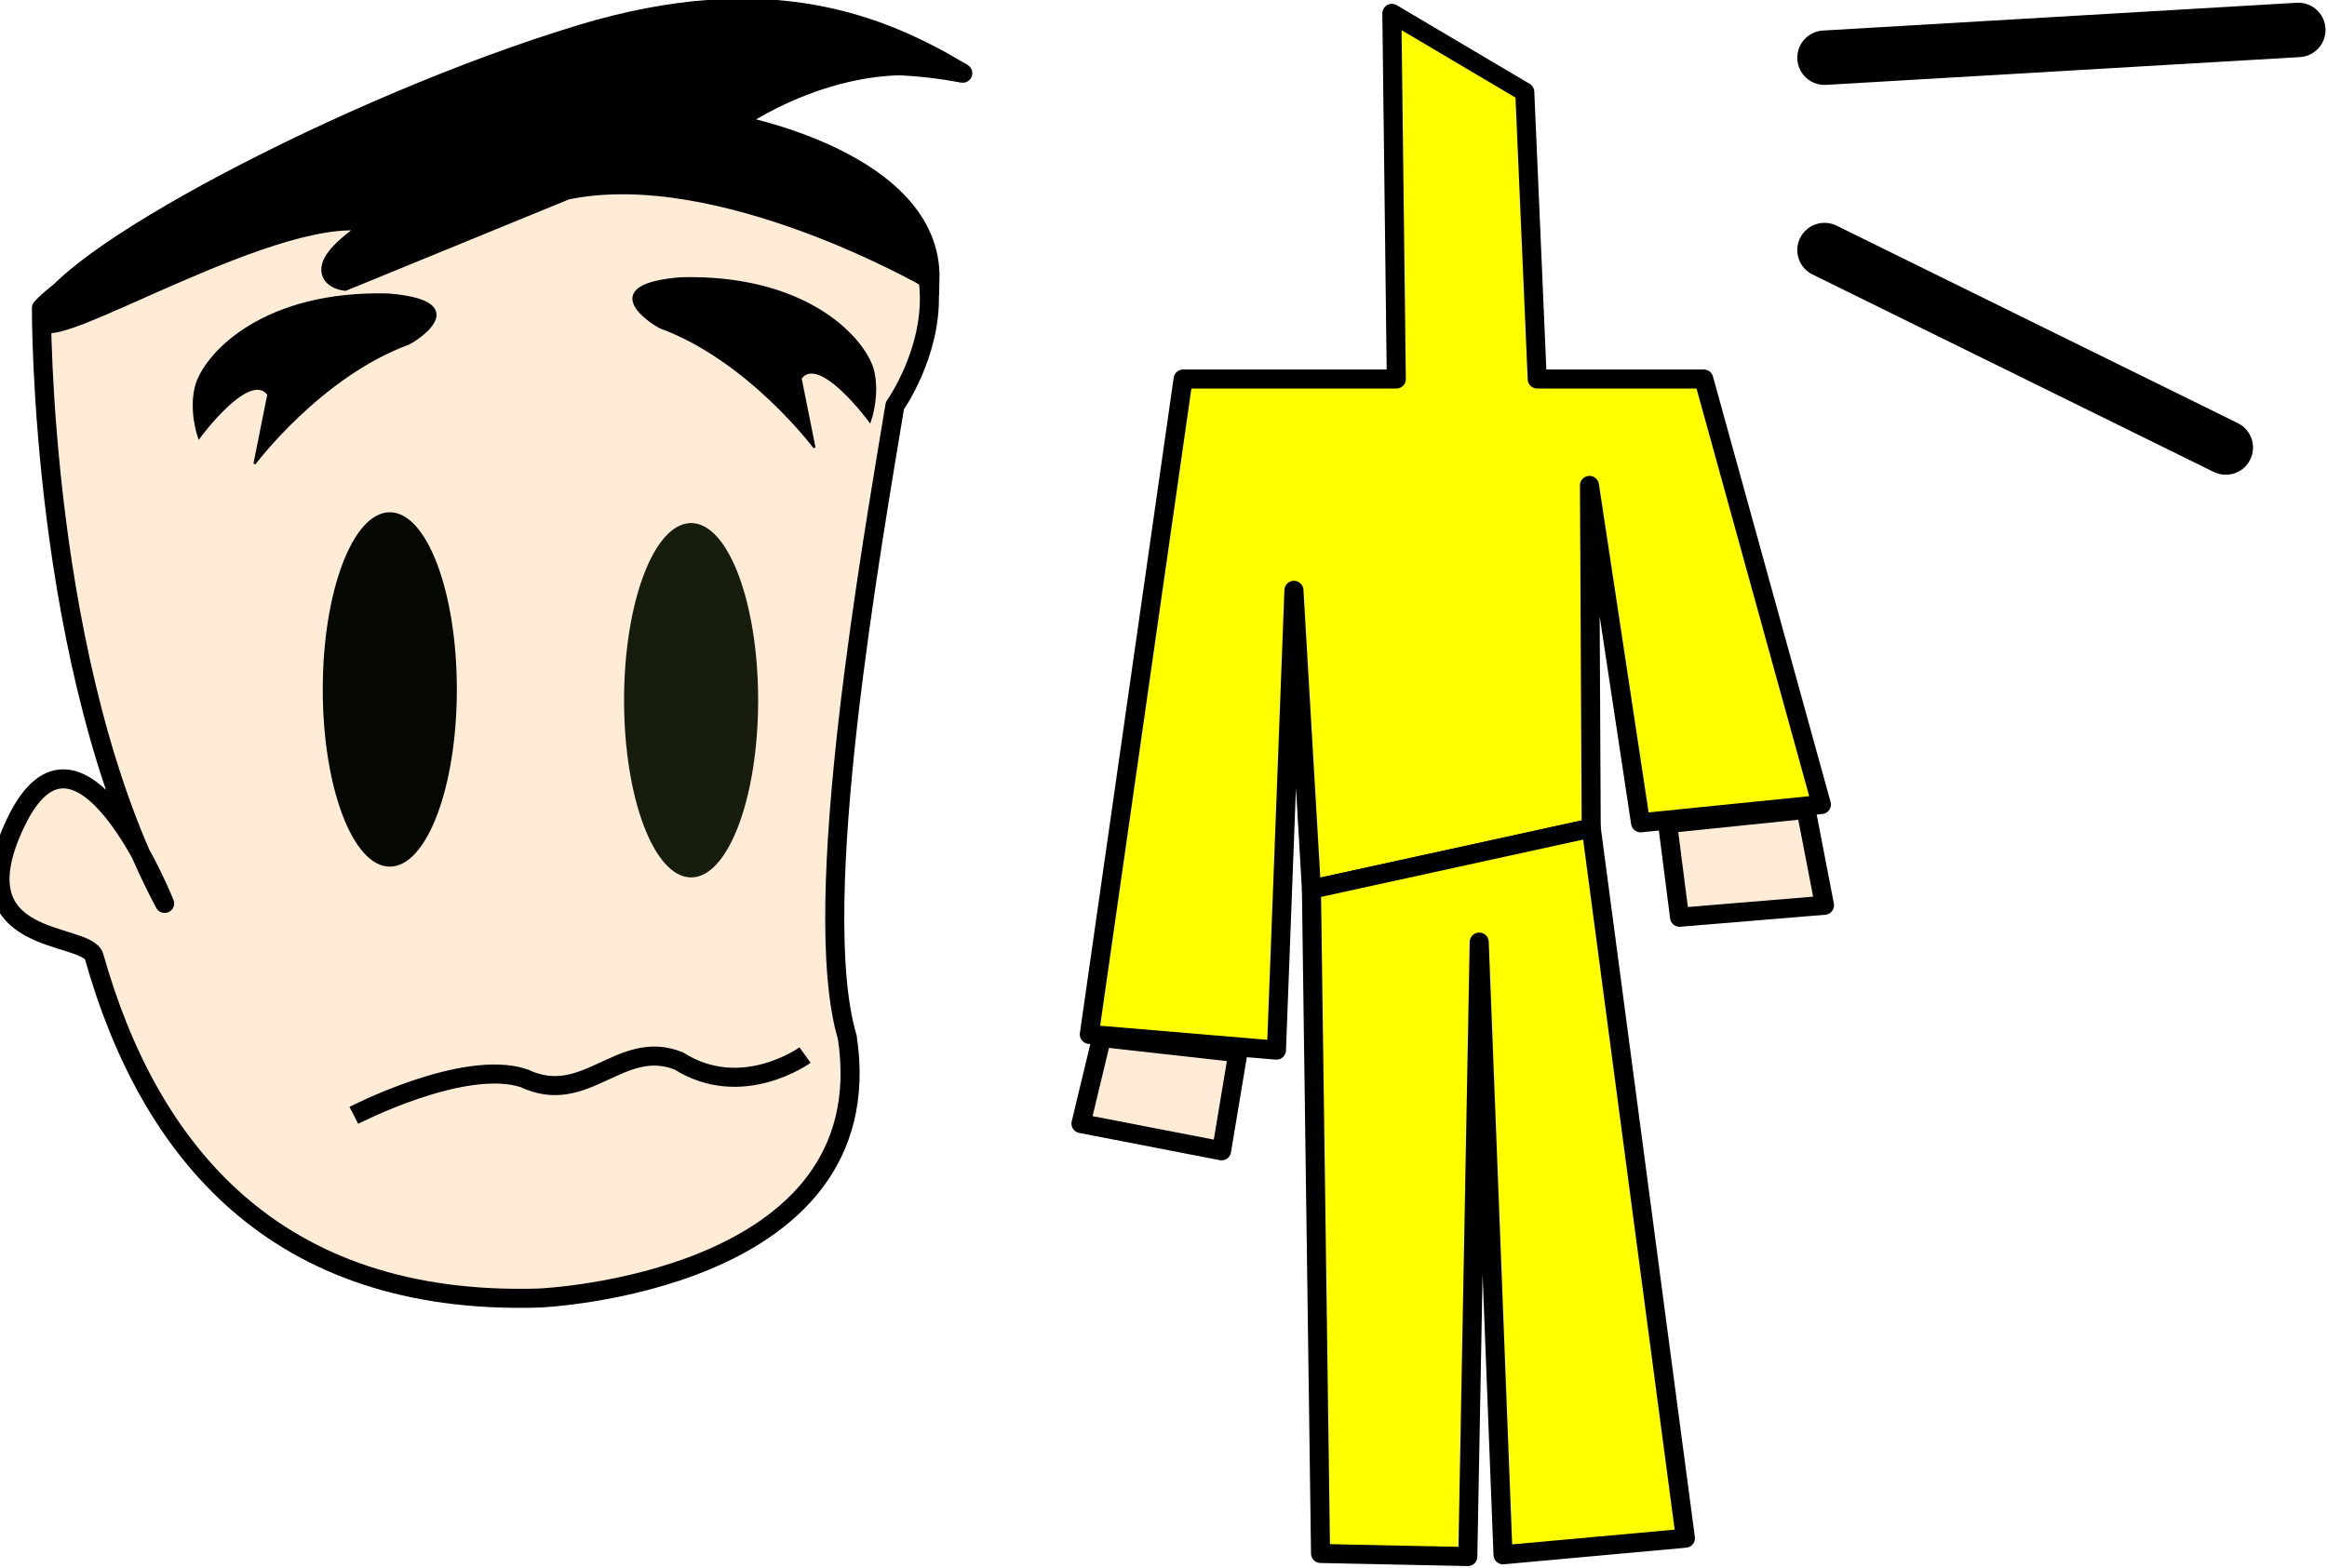
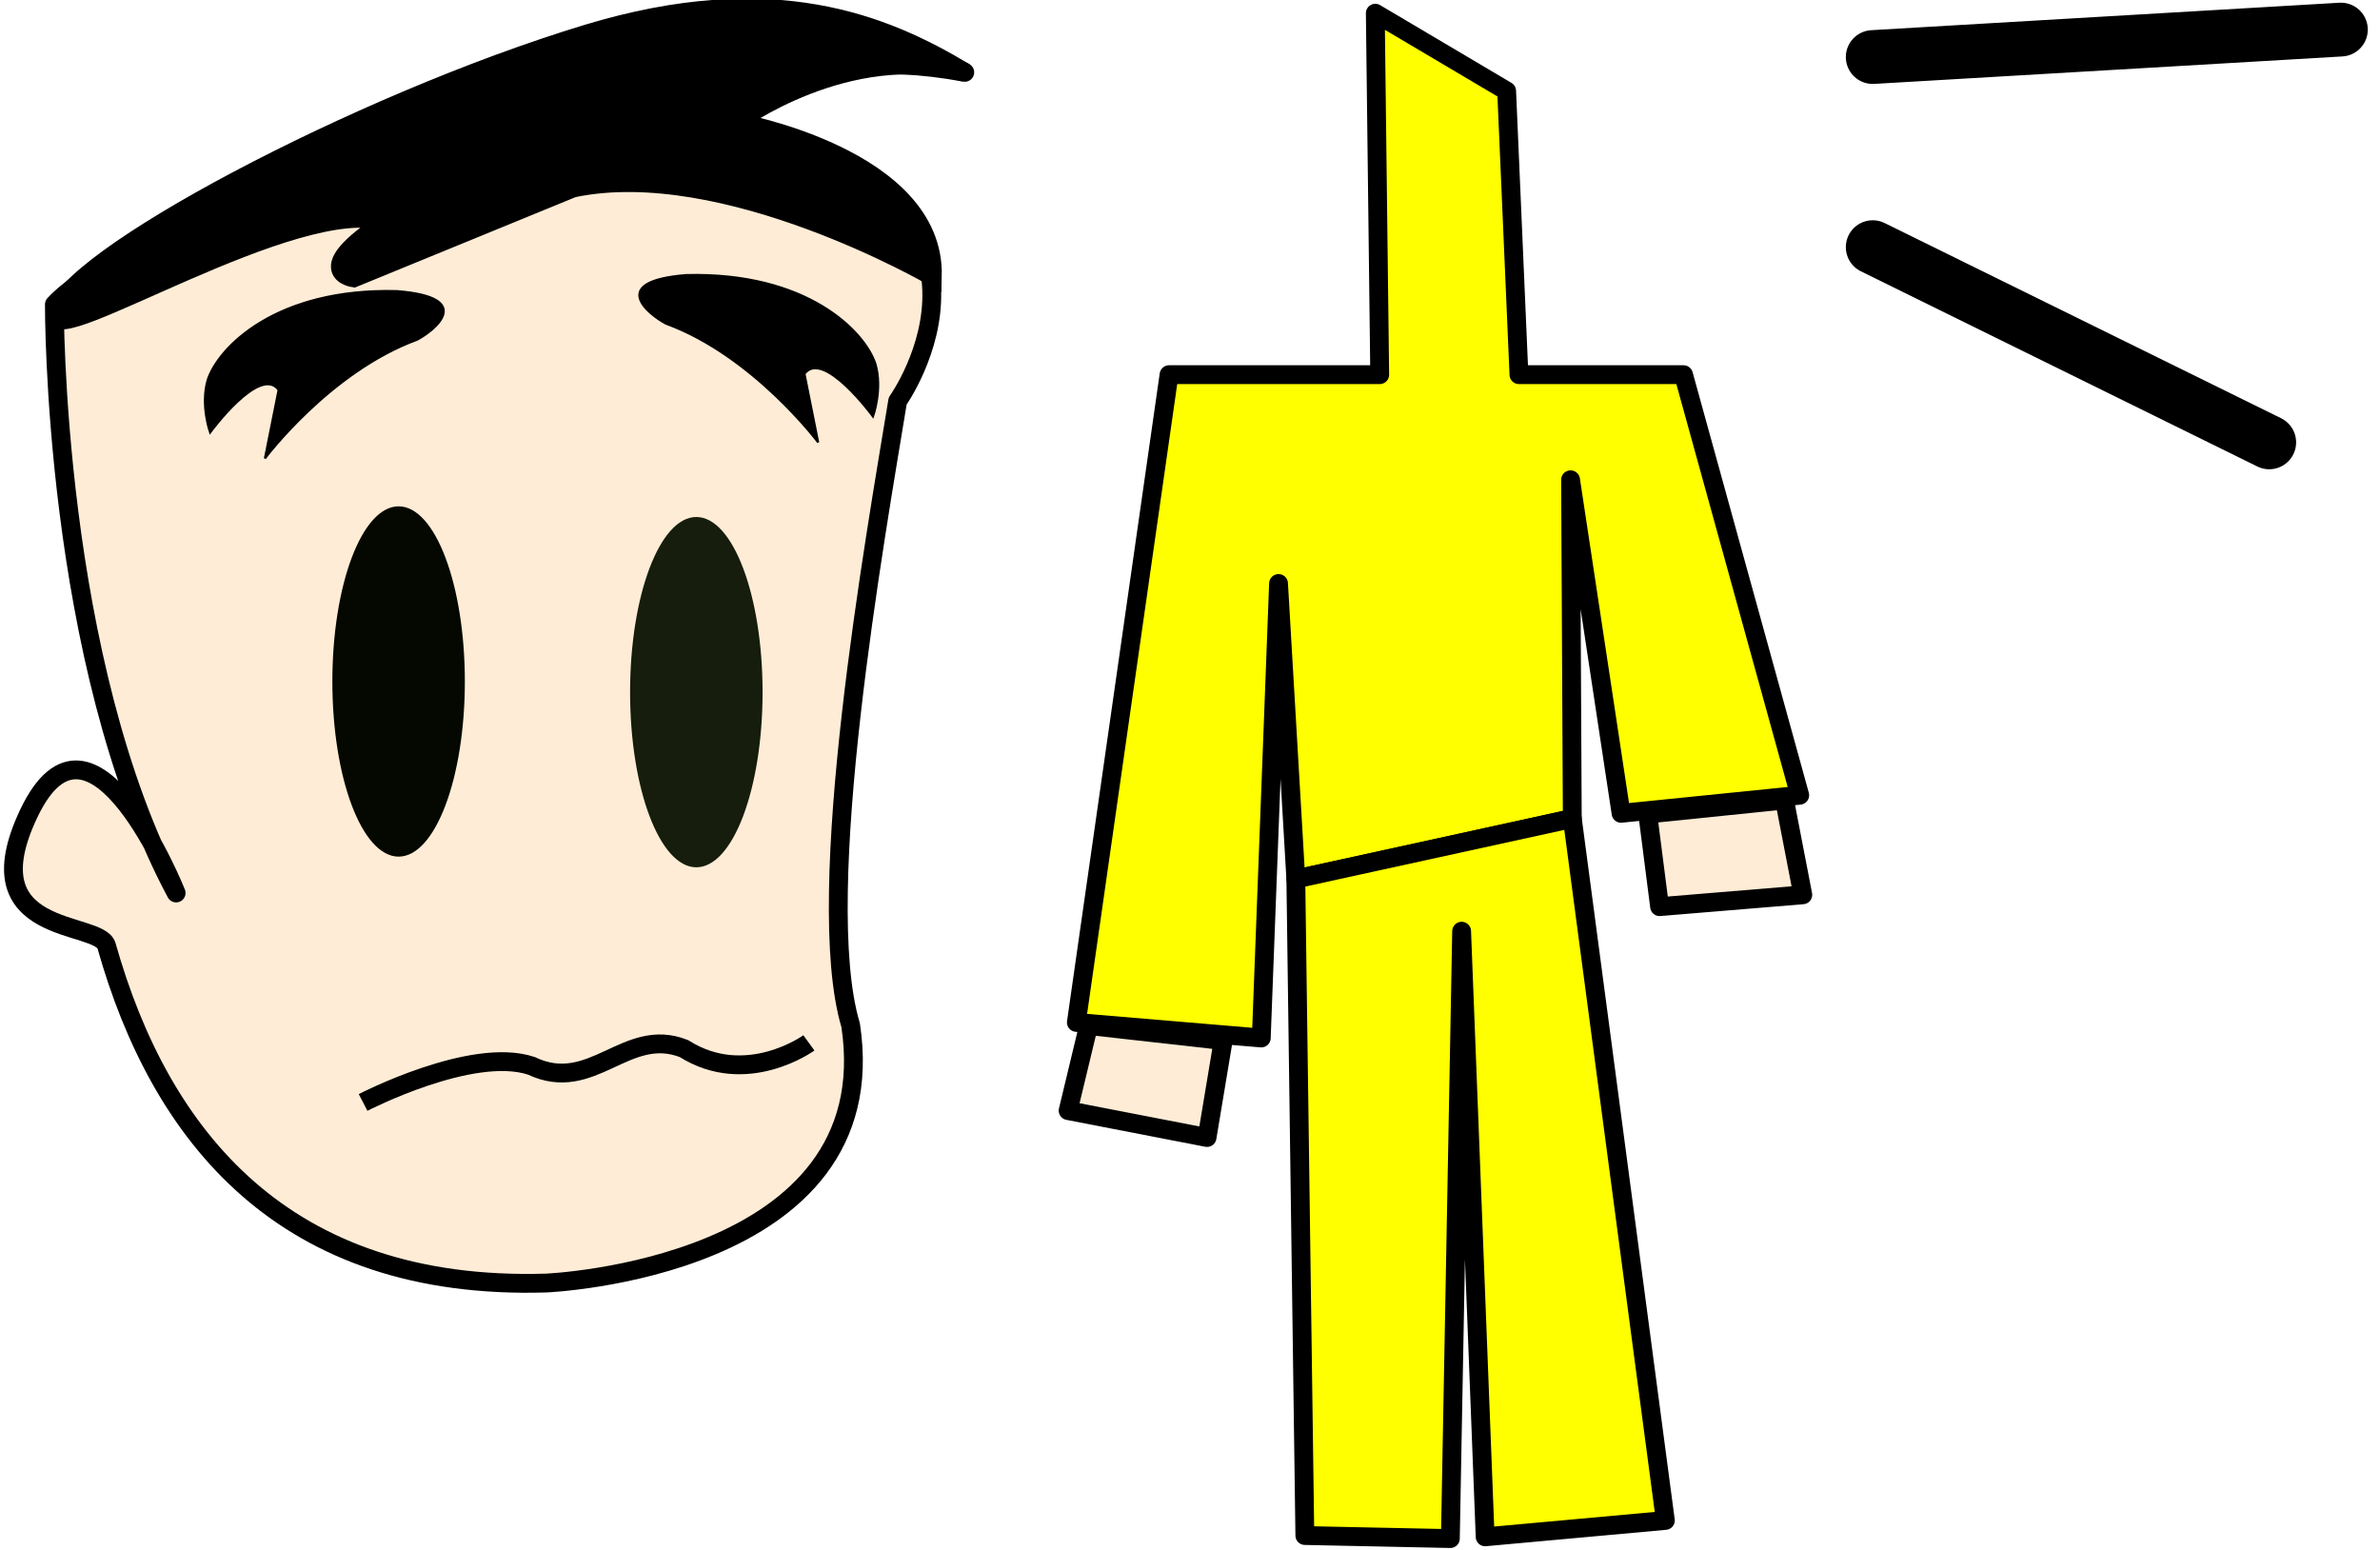
- <svg xmlns="http://www.w3.org/2000/svg" xmlns:ns1="http://vectornator.io" style="fill-rule:evenodd;clip-rule:evenodd;stroke-linecap:round;stroke-linejoin:round;" xml:space="preserve" version="1.1" viewBox="0 0 855 576">
+ <svg xmlns="http://www.w3.org/2000/svg" xmlns:ns1="http://vectornator.io" style="fill-rule:evenodd;clip-rule:evenodd;stroke-linecap:round;stroke-linejoin:round;" xml:space="preserve" version="1.1" viewBox="0 0 885 576">
  <defs />
  <g id="Layer 1" ns1:layerName="Layer 1">
-     <path stroke="#000000" stroke-width="20" d="M670.37+21.21L844.46+11L670.37+21.21Z" fill="none" stroke-linecap="round" opacity="1" stroke-linejoin="round" />
-     <path stroke="#000000" fill-rule="evenodd" stroke-width="7" d="M15.226+113.187C15.226+113.187+14.549+246.175+60.493+332.02C60.493+332.02+29.162+253.297+5.767+302.337C-16.308+348.61+31.919+342.119+34.607+351.647C54.596+422.489+100.623+479.997+198.057+477.054C198.057+477.054+325.057+471.854+311.307+381.164C296.777+332.544+320.577+199.364+328.797+149.108C328.797+149.108+382.527+73.722+268.877+45.432C268.877+45.432+287.407+14.703+353.747+26.897C353.747+26.897+286.927-8.222+227.907+10.313C227.907+10.313+42.223+83.564+15.226+113.187Z" fill="#ffecd6" stroke-linecap="round" opacity="1" stroke-linejoin="round" />
-     <path stroke="#000000" stroke-width="20" d="M670.37+91.898L817.81+164.478L670.37+91.898Z" fill="none" stroke-linecap="round" opacity="1" stroke-linejoin="round" />
+     <path stroke="#000000" stroke-width="20" d="M696.37+21.21L870.46+11L696.37+21.21Z" fill="none" stroke-linecap="round" opacity="1" stroke-linejoin="round" />
+     <path stroke="#000000" fill-rule="evenodd" stroke-width="7" d="M20.226+113.187C20.226+113.187+19.549+246.175+65.493+332.02C65.493+332.02+34.162+253.297+10.767+302.337C-11.308+348.61+36.919+342.119+39.607+351.647C59.596+422.489+105.623+479.997+203.057+477.054C203.057+477.054+330.057+471.854+316.307+381.164C301.777+332.544+325.577+199.364+333.797+149.108C333.797+149.108+387.527+73.722+273.877+45.432C273.877+45.432+292.407+14.703+358.747+26.897C358.747+26.897+291.927-8.222+232.907+10.313C232.907+10.313+47.223+83.564+20.226+113.187Z" fill="#ffecd6" stroke-linecap="round" opacity="1" stroke-linejoin="round" />
+     <path stroke="#000000" stroke-width="20" d="M696.37+91.898L843.81+164.478L696.37+91.898Z" fill="none" stroke-linecap="round" opacity="1" stroke-linejoin="round" />
    <path stroke="#000000" fill-rule="evenodd" stroke-width="7" d="M511.404+4.912L513.043+139.306L434.709+139.306L400.244+380.152L469.004+385.942L475.424+216.952L481.854+326.822L584.654+304.332L584.014+178.392L602.789+302.402L669.227+295.677L626.015+139.306L564.818+139.306L560.244+33.822L511.404+4.912Z" fill="#ffff00" stroke-linecap="round" opacity="1" stroke-linejoin="round" />
    <path stroke="#000000" fill-rule="evenodd" stroke-width="7" d="M584.654+304.332L619.264+565.319L552.249+571.416L543.504+346.232L539.314+572.062L485.204+570.932L481.854+326.822L584.654+304.332Z" fill="#ffff00" stroke-linecap="round" opacity="1" stroke-linejoin="round" />
  </g>
  <g id="Untitled" ns1:layerName="Untitled">
    <path stroke="#000000" fill-rule="evenodd" stroke-width="7" d="M404.789+381.302L397.181+412.935L448.836+422.946L454.842+386.908L404.789+381.302Z" fill="#ffecd6" stroke-linecap="round" opacity="1" stroke-linejoin="round" />
    <path stroke="#000000" fill-rule="evenodd" stroke-width="7" d="M612.709+302.67L617.113+337.107L670.37+332.702L663.563+297.465L612.709+302.67Z" fill="#ffecd6" stroke-linecap="round" opacity="1" stroke-linejoin="round" />
-     <path stroke="#000000" stroke-width="7" d="M130.013+409.908C130.013+409.908+170.514+388.932+192.599+396.294C215.251+407.053+227.82+381.393+249.339+389.887C272.556+404.611+295.788+387.759+295.788+387.759" fill="none" stroke-linecap="butt" opacity="1" stroke-linejoin="miter" />
-     <path d="M118.588+253.385C118.588+217.419+129.616+188.262+143.221+188.262C156.826+188.262+167.854+217.419+167.854+253.385C167.854+289.351+156.826+318.508+143.221+318.508C129.616+318.508+118.588+289.351+118.588+253.385Z" fill-rule="evenodd" fill="#050800" opacity="1" />
-     <path d="M229.296+257.349C229.296+221.383+240.325+192.226+253.93+192.226C267.534+192.226+278.563+221.383+278.563+257.349C278.563+293.315+267.534+322.472+253.93+322.472C240.325+322.472+229.296+293.315+229.296+257.349Z" fill-rule="evenodd" fill="#161d0c" opacity="1" />
-     <path stroke="#000000" fill-rule="evenodd" stroke-width="0.8" d="M250.103+102.29C295.151+101.089+316.484+123.219+320.488+135.232C323.291+144.642+319.619+154.851+319.619+154.851C319.619+154.851+301.143+129.586+294.136+138.995L299.232+164.478C299.232+164.478+275.141+132.242+242.638+120.324C235.985+116.785+220.848+104.626+250.103+102.29Z" fill="#000000" stroke-linecap="butt" opacity="1" stroke-linejoin="miter" />
-     <path stroke="#000000" fill-rule="evenodd" stroke-width="0.8" d="M142.648+108.252C97.6+107.05+76.267+129.181+72.263+141.193C69.46+150.603+73.132+160.813+73.132+160.813C73.132+160.813+91.608+135.547+98.615+144.957L93.519+170.44C93.519+170.44+117.61+138.203+150.113+126.285C156.767+122.746+171.903+110.587+142.648+108.252Z" fill="#000000" stroke-linecap="butt" opacity="1" stroke-linejoin="miter" />
-     <path stroke="#000000" fill-rule="evenodd" stroke-width="7" d="M15.827+116.992C14.225+130.205+104.997+72.174+138.408+82.367C109.527+101.054+126.516+103.319+126.516+103.319L208.061+69.909C264.689+58.017+341.704+102.753+341.704+102.753C342.836+58.583+268.877+45.432+268.877+45.432C268.877+45.432+310.143+15.005+353.747+26.897C323.918+8.949+282.5-8.33+213.506+12.562C127.943+38.47+17.708+97.241+15.827+116.992Z" fill="#000000" stroke-linecap="butt" opacity="1" stroke-linejoin="miter" />
+     <path stroke="#000000" stroke-width="7" d="M135.013+409.908C135.013+409.908+175.514+388.932+197.599+396.294C220.251+407.053+232.82+381.393+254.339+389.887C277.556+404.611+300.788+387.759+300.788+387.759" fill="none" stroke-linecap="butt" opacity="1" stroke-linejoin="miter" />
+     <path d="M123.588+253.385C123.588+217.419+134.616+188.262+148.221+188.262C161.826+188.262+172.854+217.419+172.854+253.385C172.854+289.351+161.826+318.508+148.221+318.508C134.616+318.508+123.588+289.351+123.588+253.385Z" fill-rule="evenodd" fill="#050800" opacity="1" />
+     <path d="M234.296+257.349C234.296+221.383+245.325+192.226+258.93+192.226C272.534+192.226+283.563+221.383+283.563+257.349C283.563+293.315+272.534+322.472+258.93+322.472C245.325+322.472+234.296+293.315+234.296+257.349Z" fill-rule="evenodd" fill="#161d0c" opacity="1" />
+     <path stroke="#000000" fill-rule="evenodd" stroke-width="0.8" d="M255.103+102.29C300.151+101.089+321.484+123.219+325.488+135.232C328.291+144.642+324.619+154.851+324.619+154.851C324.619+154.851+306.143+129.586+299.136+138.995L304.232+164.478C304.232+164.478+280.141+132.242+247.638+120.324C240.985+116.785+225.848+104.626+255.103+102.29Z" fill="#000000" stroke-linecap="butt" opacity="1" stroke-linejoin="miter" />
+     <path stroke="#000000" fill-rule="evenodd" stroke-width="0.8" d="M147.648+108.252C102.6+107.05+81.267+129.181+77.263+141.193C74.46+150.603+78.132+160.813+78.132+160.813C78.132+160.813+96.608+135.547+103.615+144.957L98.519+170.44C98.519+170.44+122.61+138.203+155.113+126.285C161.767+122.746+176.903+110.587+147.648+108.252Z" fill="#000000" stroke-linecap="butt" opacity="1" stroke-linejoin="miter" />
+     <path stroke="#000000" fill-rule="evenodd" stroke-width="7" d="M20.827+116.992C19.225+130.205+109.997+72.174+143.408+82.367C114.527+101.054+131.516+103.319+131.516+103.319L213.061+69.909C269.689+58.017+346.704+102.753+346.704+102.753C347.836+58.583+273.877+45.432+273.877+45.432C273.877+45.432+315.143+15.005+358.747+26.897C328.918+8.949+287.5-8.33+218.506+12.562C132.943+38.47+22.708+97.241+20.827+116.992Z" fill="#000000" stroke-linecap="butt" opacity="1" stroke-linejoin="miter" />
  </g>
</svg>
